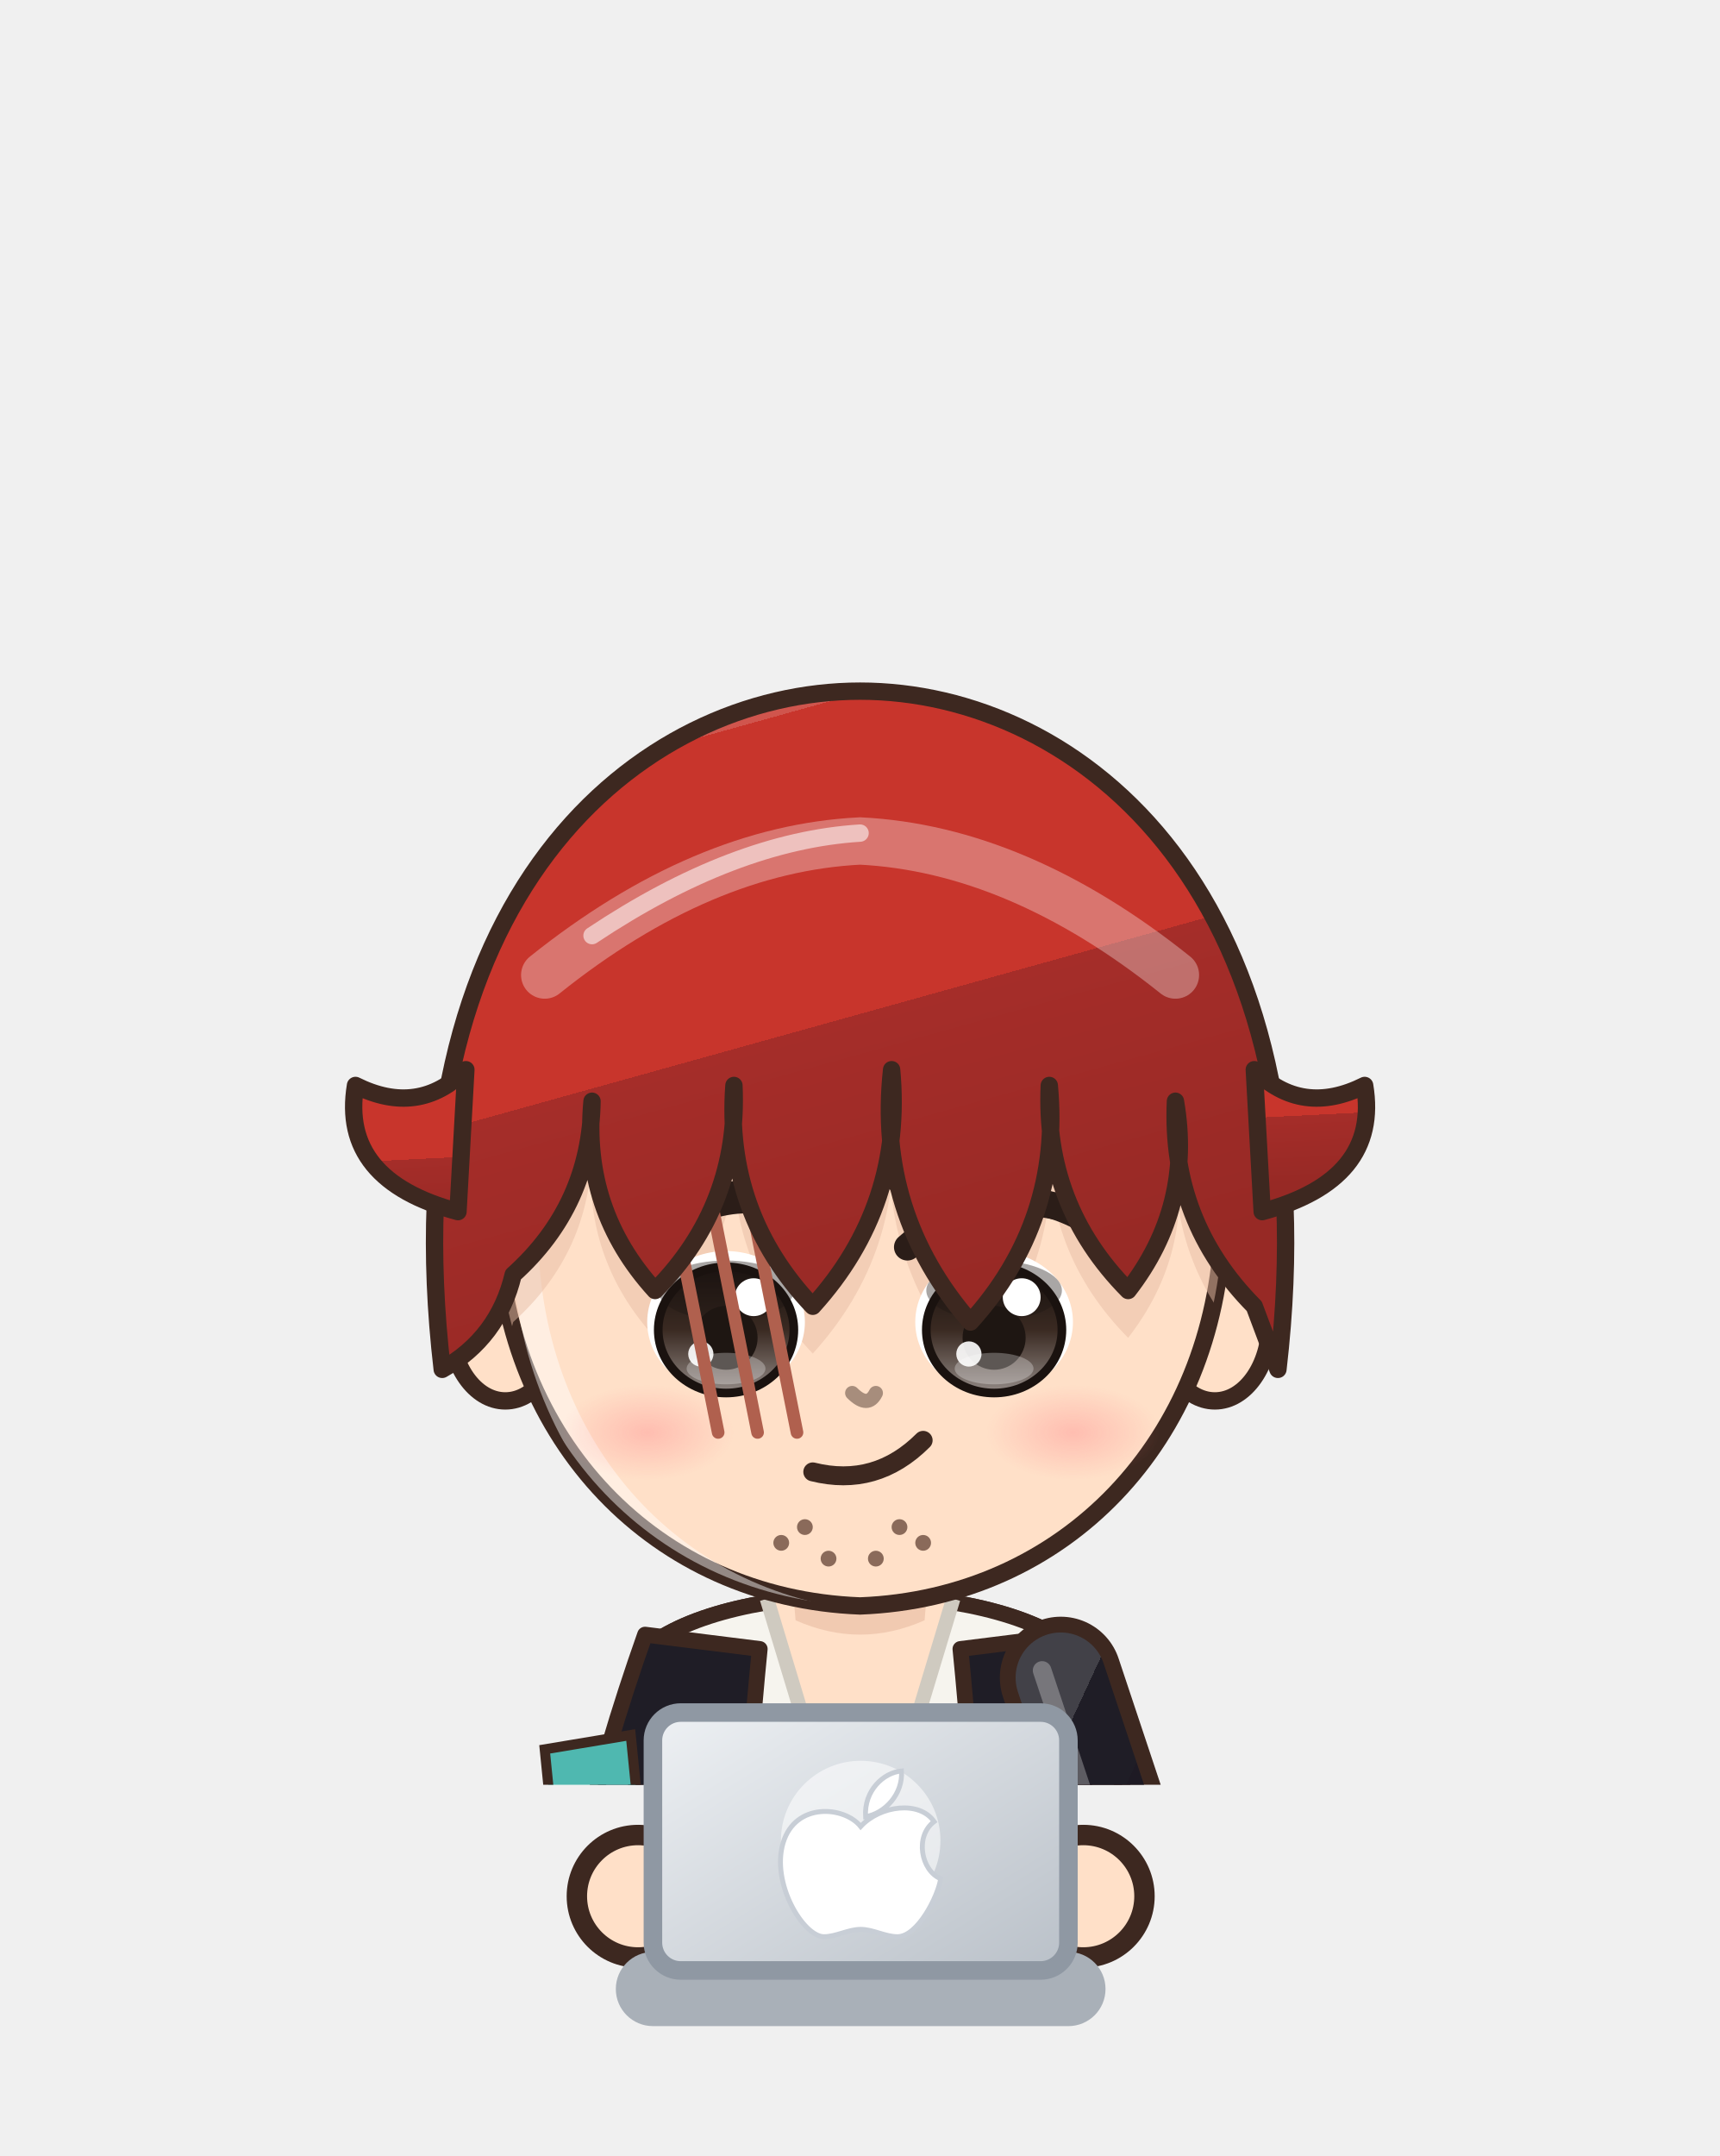
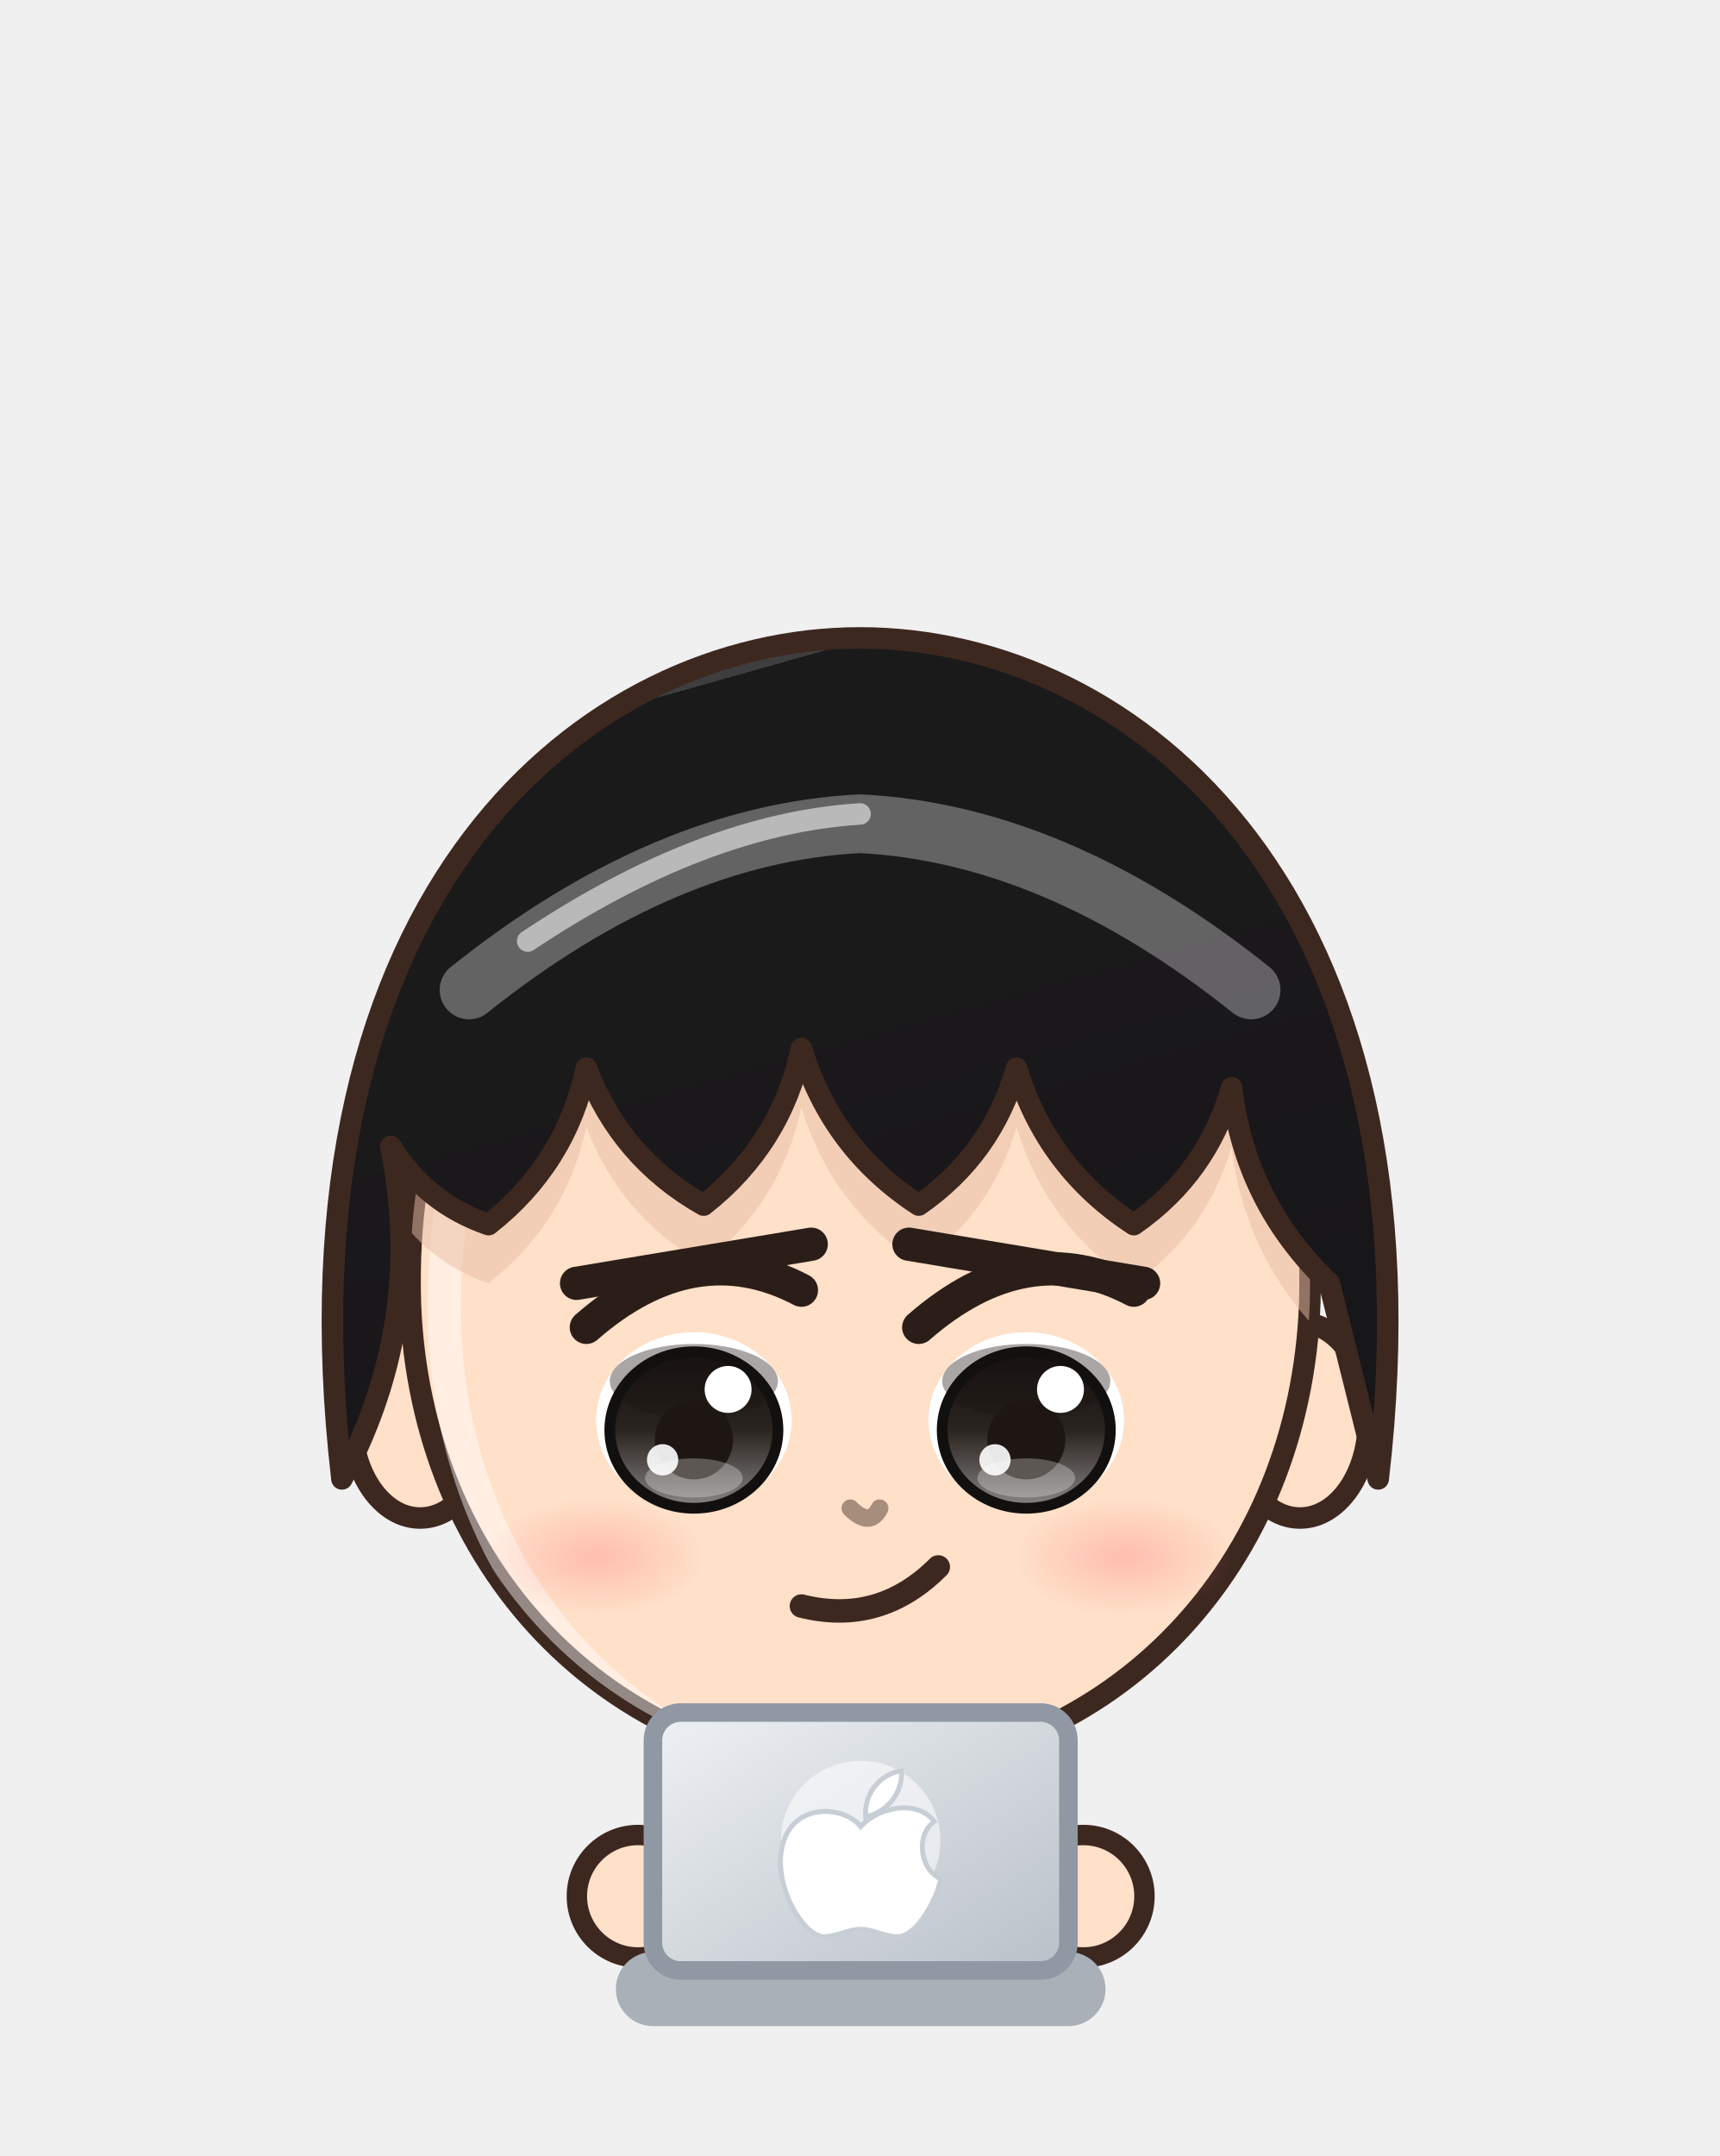
<svg xmlns="http://www.w3.org/2000/svg" viewBox="887.6 605.8 92.7 116.2" width="92.7" height="116.2">
  <svg x="887.6" y="605.8" viewBox="-120 -180 240 248.94" width="92.736" height="96.192">
    <defs>
      <linearGradient id="hair227" x1="0" y1="0" x2=".35" y2="1">
-         <stop offset="0" stop-color="#d0554d" />
-         <stop offset=".16" stop-color="#d0554d" />
-         <stop offset=".16" stop-color="#c8352c" />
-         <stop offset=".58" stop-color="#c8352c" />
-         <stop offset=".58" stop-color="#a52d29" />
-         <stop offset="1" stop-color="#972925" />
+         <stop offset="0" stop-color="#3e3e3e" />
+         <stop offset=".16" stop-color="#3e3e3e" />
+         <stop offset=".16" stop-color="#1a1a1a" />
+         <stop offset=".58" stop-color="#1a1a1a" />
+         <stop offset=".58" stop-color="#1a181b" />
+         <stop offset="1" stop-color="#171618" />
      </linearGradient>
      <radialGradient id="skin227" cx=".4" cy=".32" r=".85">
        <stop offset="0" stop-color="#ffe0c8" />
        <stop offset=".84" stop-color="#ffe0c8" />
        <stop offset=".84" stop-color="#f1cab1" />
        <stop offset="1" stop-color="#f1cab1" />
      </radialGradient>
      <linearGradient id="cloth227" x1="0" y1="0" x2=".45" y2="1">
-         <stop offset="0" stop-color="#424148" />
-         <stop offset=".16" stop-color="#424148" />
-         <stop offset=".16" stop-color="#1f1d26" />
-         <stop offset=".6" stop-color="#1f1d26" />
-         <stop offset=".6" stop-color="#1e1a24" />
-         <stop offset="1" stop-color="#1b1721" />
+         <stop offset="0" stop-color="#bc3c4a" />
+         <stop offset=".16" stop-color="#bc3c4a" />
+         <stop offset=".16" stop-color="#b01828" />
+         <stop offset=".6" stop-color="#b01828" />
+         <stop offset=".6" stop-color="#951626" />
+         <stop offset="1" stop-color="#891422" />
      </linearGradient>
      <linearGradient id="iris227" x1="0" y1="0" x2="0" y2="1">
-         <stop offset="0" stop-color="#1a120f" />
-         <stop offset=".5" stop-color="#3a2a22" />
-         <stop offset="1" stop-color="#928985" />
+         <stop offset="0" stop-color="#12100e" />
+         <stop offset=".5" stop-color="#2a2420" />
+         <stop offset="1" stop-color="#898684" />
      </linearGradient>
      <linearGradient id="gold227" x1="0" y1="0" x2="1" y2="1">
        <stop offset="0" stop-color="#f6d27a" />
        <stop offset=".55" stop-color="#d9a63a" />
        <stop offset="1" stop-color="#a8761e" />
      </linearGradient>
      <linearGradient id="steel227" x1="0" y1="0" x2="1" y2="1">
        <stop offset="0" stop-color="#e4e8ee" />
        <stop offset=".5" stop-color="#9aa3ad" />
        <stop offset="1" stop-color="#5a606a" />
      </linearGradient>
      <linearGradient id="beard227" x1="0" y1="0" x2="0" y2="1">
        <stop offset="0" stop-color="#e6e6ea" />
        <stop offset="1" stop-color="#b8b8c2" />
      </linearGradient>
      <radialGradient id="hawkiris227" cx=".45" cy=".4" r=".7">
        <stop offset="0" stop-color="#ffe27a" />
        <stop offset=".6" stop-color="#e8a52a" />
        <stop offset="1" stop-color="#9a5a12" />
      </radialGradient>
      <linearGradient id="straw227" x1="0" y1="0" x2=".3" y2="1">
        <stop offset="0" stop-color="#ffe7aa" />
        <stop offset=".16" stop-color="#ffe7aa" />
        <stop offset=".16" stop-color="#ffe39a" />
        <stop offset=".58" stop-color="#ffe39a" />
        <stop offset=".58" stop-color="#e9b456" />
        <stop offset="1" stop-color="#d6a54f" />
      </linearGradient>
      <radialGradient id="blush227">
        <stop offset="0" stop-color="#ff7f86" stop-opacity=".9" />
        <stop offset="1" stop-color="#ff7f86" stop-opacity="0" />
      </radialGradient>
      <clipPath id="face227">
        <path d="M -46,-4 C -47,-38 -25,-55 0,-55 C 25,-55 47,-38 46,-4 C 45,23 26,43 0,44 C -26,43 -45,23 -46,-4 Z" />
      </clipPath>
      <clipPath id="torso227">
        <path d="M -30,50 C -34,68 -28,94 -26,124 L 26,124 C 28,94 34,68 30,50 C 18,40 -18,40 -30,50 Z" />
      </clipPath>
    </defs>
    <ellipse cx="0" cy="208" rx="42" ry="7" fill="#000000" opacity=".16" />
-     <g transform="translate(0,44.0) scale(1.100,1.100) translate(0,-44)" />
-     <g transform="translate(0,205) scale(1,1) translate(0,-205)">
-       <path d="M -23.5,118 Q -24.5,160.0 -20.5,202 L -5.5,202 Q -1.5,160.0 -2.5,118 Z" fill="#5a4a3a" stroke="#3d2820" stroke-width="2.2" stroke-linejoin="round" />
-       <path d="M -9,124 Q -8,160 -10,196" stroke="#000000" stroke-width="4.5" fill="none" opacity=".14" stroke-linecap="round" />
-       <path d="M -18,126 Q -19,150 -18,170" stroke="#ffffff" stroke-width="2" fill="none" opacity=".22" stroke-linecap="round" />
-       <ellipse cx="-13" cy="205" rx="14" ry="7" fill="#3a2a24" stroke="#3d2820" stroke-width="2.2" stroke-linejoin="round" />
-       <ellipse cx="-17" cy="202.5" rx="5" ry="2" fill="#ffffff" opacity=".35" />
-       <path d="M 2.5,118 Q 1.5,160.0 5.5,202 L 20.5,202 Q 24.5,160.0 23.5,118 Z" fill="#5a4a3a" stroke="#3d2820" stroke-width="2.2" stroke-linejoin="round" />
-       <path d="M 17,124 Q 18,160 16,196" stroke="#000000" stroke-width="4.5" fill="none" opacity=".14" stroke-linecap="round" />
-       <path d="M 8,126 Q 7,150 8,170" stroke="#ffffff" stroke-width="2" fill="none" opacity=".22" stroke-linecap="round" />
-       <ellipse cx="13" cy="205" rx="14" ry="7" fill="#3a2a24" stroke="#3d2820" stroke-width="2.2" stroke-linejoin="round" />
-       <ellipse cx="9" cy="202.5" rx="5" ry="2" fill="#ffffff" opacity=".35" />
+     <g transform="translate(0,67.2) scale(1.364,1.364) translate(0,-44)" />
+     <g transform="translate(0,205) scale(1.0,0.76) translate(0,-205)">
+       <path d="M -23.5,118 Q -24.5,160.0 -20.5,202 L -5.5,202 Q -1.5,160.0 -2.5,118 Z" fill="#1a1a22" stroke="#3d2820" stroke-width="2.2" stroke-linejoin="round" />
+       <path d="M -22,168 Q -24,184.0 -22,200 L -4,200 Q -2,184.0 -4,168 Z" fill="#1a1a22" stroke="#3d2820" stroke-width="2.2" stroke-linejoin="round" />
+       <path d="M -18,172 L -18,196" stroke="#ffffff" stroke-width="2" opacity=".18" />
+       <ellipse cx="-13" cy="205" rx="14" ry="7" fill="#1a1a22" stroke="#3d2820" stroke-width="2.2" stroke-linejoin="round" />
+       <ellipse cx="-17" cy="202.5" rx="5" ry="2" fill="#ffffff" opacity=".3" />
+       <path d="M 2.5,118 Q 1.5,160.0 5.5,202 L 20.5,202 Q 24.5,160.0 23.5,118 Z" fill="#1a1a22" stroke="#3d2820" stroke-width="2.2" stroke-linejoin="round" />
+       <path d="M 4,168 Q 2,184.0 4,200 L 22,200 Q 24,184.0 22,168 Z" fill="#1a1a22" stroke="#3d2820" stroke-width="2.2" stroke-linejoin="round" />
+       <path d="M 8,172 L 8,196" stroke="#ffffff" stroke-width="2" opacity=".18" />
+       <ellipse cx="13" cy="205" rx="14" ry="7" fill="#1a1a22" stroke="#3d2820" stroke-width="2.2" stroke-linejoin="round" />
+       <ellipse cx="9" cy="202.5" rx="5" ry="2" fill="#ffffff" opacity=".3" />
      <path d="M -30,50 C -34,68 -28,94 -26,124 L 26,124 C 28,94 34,68 30,50 C 18,40 -18,40 -30,50 Z" fill="url(#cloth227)" stroke="#3d2820" stroke-width="2.2" stroke-linejoin="round" />
-       <path d="M -11,42 L 11,42 L 11,124 L -11,124 Z" fill="#ffffff" />
-       <path d="M -11,42 L -20,74 L -11,124 M 11,42 L 20,74 L 11,124" stroke="#1d1823" stroke-width="2" fill="none" />
      <g clip-path="url(#torso227)">
        <path d="M -30,50 C -34,68 -28,94 -26,124 L 26,124 C 28,94 34,68 30,50 C 18,40 -18,40 -30,50 Z" transform="translate(4,3)" fill="none" stroke="#ffffff" stroke-width="5" opacity=".3" />
        <path d="M -30,50 C -34,68 -28,94 -26,124 L 26,124 C 28,94 34,68 30,50 C 18,40 -18,40 -30,50 Z" transform="translate(-6,-2)" fill="none" stroke="#000000" stroke-width="9" opacity=".13" />
      </g>
-       <path d="M -30,50 C -34,68 -28,94 -26,124 L 26,124 C 28,94 34,68 30,50 C 18,40 -18,40 -30,50 Z" fill="#f6f4ee" stroke="#3d2820" stroke-width="2.2" stroke-linejoin="round" />
-       <path d="M -13,43 L 13,43 L 0,86 Z" fill="url(#skin227)" />
-       <path d="M -13,43 L 0,86 L 13,43" stroke="#cfcac0" stroke-width="2" fill="none" />
-       <path d="M -30,48 Q -52,110 -48,186 L -14,186 Q -20,110 -14,50 Z M 30,48 Q 52,110 48,186 L 14,186 Q 20,110 14,50 Z" fill="#1f1d26" stroke="#3d2820" stroke-width="2.2" stroke-linejoin="round" />
-       <path d="M -22,112 L -64,160" stroke="#3d2820" stroke-width="9.4" stroke-linecap="round" />
-       <path d="M -22,112 L -64,160" stroke="#1f1d26" stroke-width="6" stroke-linecap="round" />
-       <path d="M -22,112 L -6,86" stroke="#3d2820" stroke-width="9.4" stroke-linecap="round" />
-       <path d="M -22,112 L -6,86" stroke="#3a2a22" stroke-width="6" stroke-linecap="round" />
-       <ellipse cx="-22" cy="112" rx="6" ry="4" fill="#c9a45c" stroke="#3d2820" stroke-width="1.4" />
+       <path d="M -12,42 L 0,54 L 12,42" stroke="#1a1a22" stroke-width="5" fill="none" />
+       <g clip-path="url(#torso227)">
+         <path d="M -24,70 Q -14,62 -8,74 Q -2,86 8,78" stroke="#e6b84a" stroke-width="2" fill="none" />
+       </g>
+       <ellipse cx="31" cy="88" rx="10" ry="3.2" fill="none" stroke="#e6b84a" stroke-width="2.4" />
+       <ellipse cx="31" cy="82" rx="10" ry="3.2" fill="none" stroke="#e6b84a" stroke-width="2.4" />
+       <ellipse cx="31" cy="76" rx="10" ry="3.2" fill="none" stroke="#e6b84a" stroke-width="2.4" />
+       <path d="M -28,54 L -38,84 L -31,102" stroke="#3d2820" stroke-width="17" fill="none" stroke-linecap="round" stroke-linejoin="round" />
+       <path d="M -28,54 L -38,84 L -31,102" stroke="url(#cloth227)" stroke-width="12.6" fill="none" stroke-linecap="round" stroke-linejoin="round" />
+       <path d="M -28,54 L -38,84 L -31,102" transform="translate(-2.6,-1)" stroke="#ffffff" stroke-width="2.6" fill="none" stroke-linecap="round" stroke-linejoin="round" opacity=".28" />
      <path d="M 28,54 L 38,84 L 31,102" stroke="#3d2820" stroke-width="17" fill="none" stroke-linecap="round" stroke-linejoin="round" />
      <path d="M 28,54 L 38,84 L 31,102" stroke="url(#cloth227)" stroke-width="12.6" fill="none" stroke-linecap="round" stroke-linejoin="round" />
      <path d="M 28,54 L 38,84 L 31,102" transform="translate(-2.6,-1)" stroke="#ffffff" stroke-width="2.6" fill="none" stroke-linecap="round" stroke-linejoin="round" opacity=".28" />
+       <circle cx="-31" cy="102" r="8.5" fill="url(#skin227)" stroke="#3d2820" stroke-width="2.2" />
      <circle cx="31" cy="102" r="8.5" fill="url(#skin227)" stroke="#3d2820" stroke-width="2.2" />
      <path d="M -44,64 L -32,62 L -31,72 L -43,74 Z" fill="#4fb8b0" stroke="#3d2820" stroke-width="1.4" />
      <path d="M -10,34 L 10,34 L 9,46 Q 0,50 -9,46 Z" fill="#f1cab1" />
    </g>
-     <g transform="translate(0,44.0) scale(1.100,1.100) translate(0,-44)">
+     <g transform="translate(0,67.2) scale(1.364,1.364) translate(0,-44)">
      <ellipse cx="-45" cy="8" rx="7" ry="10" fill="url(#skin227)" stroke="#3d2820" stroke-width="2.2" stroke-linejoin="round" />
      <ellipse cx="45" cy="8" rx="7" ry="10" fill="url(#skin227)" stroke="#3d2820" stroke-width="2.2" stroke-linejoin="round" />
      <path d="M -46,-4 C -47,-38 -25,-55 0,-55 C 25,-55 47,-38 46,-4 C 45,23 26,43 0,44 C -26,43 -45,23 -46,-4 Z" fill="url(#skin227)" stroke="#3d2820" stroke-width="2.2" stroke-linejoin="round" />
      <g clip-path="url(#face227)">
        <path d="M -46,-4 C -47,-38 -25,-55 0,-55 C 25,-55 47,-38 46,-4 C 45,23 26,43 0,44 C -26,43 -45,23 -46,-4 Z" transform="translate(3.5,2.5)" fill="none" stroke="#ffffff" stroke-width="3.4" opacity=".45" />
      </g>
      <g clip-path="url(#face227)">
-         <path d="M -53,14 C -60,-46 -28,-72 0,-72 C 28,-72 60,-46 53,14 L 50,6 Q 39.3,-4.8 40,-20 Q 42.3,-6.7 34,4 Q 23.3,-6.8 24,-22 Q 25.6,-4.8 14,8 Q 2.0,-5.8 4,-24 Q 5.6,-6.8 -6,6 Q -17.2,-5.8 -16,-22 Q -15.3,-6.8 -26,4 Q -35.3,-6.2 -34,-20 Q -34.2,-6.8 -44,2 Q -45.9,10.0 -53,14 Z" transform="translate(0,6)" fill="#e7bca4" opacity=".5" />
+         <path d="M -53,14 C -60,-46 -28,-72 0,-72 C 28,-72 60,-46 53,14 L 48,-6 Q 39.4,-14.2 38,-26 Q 35.5,-17.2 28,-12 Q 19.1,-17.8 16,-28 Q 13.5,-19.2 6,-14 Q -2.9,-19.8 -6,-30 Q -8.1,-20.2 -16,-14 Q -24.5,-18.8 -28,-28 Q -30.1,-18.2 -38,-12 Q -44.4,-14.2 -48,-20 Q -44.4,-2.1 -53,14 Z" transform="translate(0,6)" fill="#e7bca4" opacity=".5" />
      </g>
      <ellipse cx="-17" cy="8" rx="10" ry="9" fill="#ffffff" />
      <ellipse cx="-17" cy="9" rx="8.6" ry="8" fill="url(#iris227)" />
      <ellipse cx="-17" cy="4.0" rx="8.6" ry="3.8" fill="#1e1612" opacity=".38" />
-       <ellipse cx="-17" cy="9" rx="8.6" ry="8" fill="none" stroke="#1a120f" stroke-width="1.1" />
+       <ellipse cx="-17" cy="9" rx="8.6" ry="8" fill="none" stroke="#12100e" stroke-width="1.1" />
      <ellipse cx="-17" cy="10" rx="4" ry="4.05" fill="#1e1612" />
      <ellipse cx="-17" cy="13.9" rx="5" ry="2.0" fill="#ffffff" opacity=".28" />
      <circle cx="-13.5" cy="4.85" r="2.4" fill="#ffffff" />
      <circle cx="-20.2" cy="12.05" r="1.6" fill="#ffffff" opacity=".9" />
      <path d="M -28,-1.5 Q -17,-11.1 -6,-5.3" stroke="#2b1d18" stroke-width="3.4" fill="none" stroke-linecap="round" />
      <path d="M -29,-6 L -5,-10" stroke="#2b1d18" stroke-width="3.4" stroke-linecap="round" />
      <ellipse cx="17" cy="8" rx="10" ry="9" fill="#ffffff" />
      <ellipse cx="17" cy="9" rx="8.6" ry="8" fill="url(#iris227)" />
      <ellipse cx="17" cy="4.0" rx="8.6" ry="3.8" fill="#1e1612" opacity=".38" />
-       <ellipse cx="17" cy="9" rx="8.6" ry="8" fill="none" stroke="#1a120f" stroke-width="1.1" />
+       <ellipse cx="17" cy="9" rx="8.6" ry="8" fill="none" stroke="#12100e" stroke-width="1.1" />
      <ellipse cx="17" cy="10" rx="4" ry="4.05" fill="#1e1612" />
      <ellipse cx="17" cy="13.9" rx="5" ry="2.0" fill="#ffffff" opacity=".28" />
      <circle cx="20.5" cy="4.85" r="2.4" fill="#ffffff" />
      <circle cx="13.8" cy="12.05" r="1.6" fill="#ffffff" opacity=".9" />
      <path d="M 6,-1.5 Q 17,-11.1 28,-5.3" stroke="#2b1d18" stroke-width="3.4" fill="none" stroke-linecap="round" />
      <path d="M 5,-10 L 29,-6" stroke="#2b1d18" stroke-width="3.4" stroke-linecap="round" />
      <path d="M -6,27 Q 2,29 8,23" stroke="#3d2820" stroke-width="2.4" fill="none" stroke-linecap="round" />
      <ellipse cx="-27" cy="22" rx="11" ry="6" fill="url(#blush227)" opacity="0.40" />
      <ellipse cx="27" cy="22" rx="11" ry="6" fill="url(#blush227)" opacity="0.40" />
      <path d="M -1,17 Q 1,19 2,17" stroke="#a78d7c" stroke-width="1.8" fill="none" stroke-linecap="round" />
-       <path d="M -24,-8 L -18,22" stroke="#b0604e" stroke-width="1.6" stroke-linecap="round" />
-       <path d="M -19,-8 L -13,22" stroke="#b0604e" stroke-width="1.6" stroke-linecap="round" />
-       <path d="M -14,-8 L -8,22" stroke="#b0604e" stroke-width="1.6" stroke-linecap="round" />
-       <circle cx="-10" cy="36" r="1" fill="#8a6a5a" />
-       <circle cx="-4" cy="38" r="1" fill="#8a6a5a" />
-       <circle cx="2" cy="38" r="1" fill="#8a6a5a" />
-       <circle cx="8" cy="36" r="1" fill="#8a6a5a" />
-       <circle cx="-7" cy="34" r="1" fill="#8a6a5a" />
-       <circle cx="5" cy="34" r="1" fill="#8a6a5a" />
-       <path d="M -53,14 C -60,-46 -28,-72 0,-72 C 28,-72 60,-46 53,14 L 50,6 Q 39.3,-4.8 40,-20 Q 42.3,-6.7 34,4 Q 23.3,-6.8 24,-22 Q 25.6,-4.8 14,8 Q 2.0,-5.8 4,-24 Q 5.6,-6.8 -6,6 Q -17.2,-5.8 -16,-22 Q -15.3,-6.8 -26,4 Q -35.3,-6.2 -34,-20 Q -34.2,-6.8 -44,2 Q -45.9,10.0 -53,14 Z" fill="url(#hair227)" stroke="#3d2820" stroke-width="2.2" stroke-linejoin="round" />
-       <path d="M -51,-6 Q -66,-10 -64,-22 Q -56,-18 -50,-24 Z M 51,-6 Q 66,-10 64,-22 Q 56,-18 50,-24 Z" fill="url(#hair227)" stroke="#3d2820" stroke-width="2.2" stroke-linejoin="round" />
+       <path d="M -53,14 C -60,-46 -28,-72 0,-72 C 28,-72 60,-46 53,14 L 48,-6 Q 39.4,-14.2 38,-26 Q 35.5,-17.2 28,-12 Q 19.1,-17.8 16,-28 Q 13.5,-19.2 6,-14 Q -2.9,-19.8 -6,-30 Q -8.1,-20.2 -16,-14 Q -24.5,-18.8 -28,-28 Q -30.1,-18.2 -38,-12 Q -44.4,-14.2 -48,-20 Q -44.4,-2.1 -53,14 Z" fill="url(#hair227)" stroke="#3d2820" stroke-width="2.2" stroke-linejoin="round" />
      <defs>
        <clipPath id="hf227">
-           <path d="M -53,14 C -60,-46 -28,-72 0,-72 C 28,-72 60,-46 53,14 L 50,6 Q 39.3,-4.8 40,-20 Q 42.3,-6.7 34,4 Q 23.3,-6.8 24,-22 Q 25.6,-4.8 14,8 Q 2.0,-5.8 4,-24 Q 5.6,-6.8 -6,6 Q -17.2,-5.8 -16,-22 Q -15.3,-6.8 -26,4 Q -35.3,-6.2 -34,-20 Q -34.2,-6.8 -44,2 Q -45.9,10.0 -53,14 Z" />
+           <path d="M -53,14 C -60,-46 -28,-72 0,-72 C 28,-72 60,-46 53,14 L 48,-6 Q 39.4,-14.2 38,-26 Q 35.5,-17.2 28,-12 Q 19.1,-17.8 16,-28 Q 13.5,-19.2 6,-14 Q -2.9,-19.8 -6,-30 Q -8.1,-20.2 -16,-14 Q -24.5,-18.8 -28,-28 Q -30.1,-18.2 -38,-12 Q -44.4,-14.2 -48,-20 Q -44.4,-2.1 -53,14 Z" />
        </clipPath>
      </defs>
      <g clip-path="url(#hf227)">
        <path d="M -40,-36 Q -20,-52 0,-53 Q 20,-52 40,-36" stroke="#ffffff" stroke-width="6" fill="none" stroke-linecap="round" opacity=".32" />
        <path d="M -34,-41 Q -16,-53 0,-54" stroke="#ffffff" stroke-width="2.2" fill="none" stroke-linecap="round" opacity=".55" />
      </g>
    </g>
-     <g transform="translate(0,205) scale(1,1) translate(0,-205)" />
+     <g transform="translate(0,205) scale(1.0,0.76) translate(0,-205)" />
  </svg>
  <circle cx="922.0" cy="708.0" r="3.3" fill="#ffe0c8" stroke="#3d2820" stroke-width="1.1" />
  <circle cx="946.0" cy="708.0" r="3.3" fill="#ffe0c8" stroke="#3d2820" stroke-width="1.1" />
  <defs>
    <linearGradient id="lp228" x1="0" y1="0" x2="1" y2="1">
      <stop offset="0" stop-color="#eef1f4" />
      <stop offset="1" stop-color="#b9c0c8" />
    </linearGradient>
  </defs>
  <rect x="920.8" y="711.0" width="26.4" height="4" rx="2" fill="#a9b0b8" />
  <rect x="922.8" y="698.1" width="22.4" height="13.9" rx="1.5" fill="url(#lp228)" stroke="#8f98a3" stroke-width="1" />
  <ellipse cx="934.0" cy="705.0" rx="4.3" ry="4.3" fill="#ffffff" opacity=".55" />
  <path d="M 0,-4 C -2,-6.5 -8,-7 -9.5,-2 C -11,3 -7,9.5 -4.5,9.5 C -3,9.5 -1.5,8.6 0,8.6 C 1.5,8.6 3,9.5 4.5,9.5 C 7,9.5 9.5,4.5 9.8,2.4 C 7.4,1.4 6.6,-2.8 9,-4.6 C 7.2,-7.2 2.4,-6.6 0,-4 Z M 0.6,-5.2 C 0.4,-8.4 2.8,-10.6 5,-10.8 C 5.2,-8 3,-5.6 0.6,-5.2 Z" transform="translate(934.0,706.0) scale(0.44)" fill="#ffffff" stroke="#c8ced6" stroke-width=".6" />
</svg>
